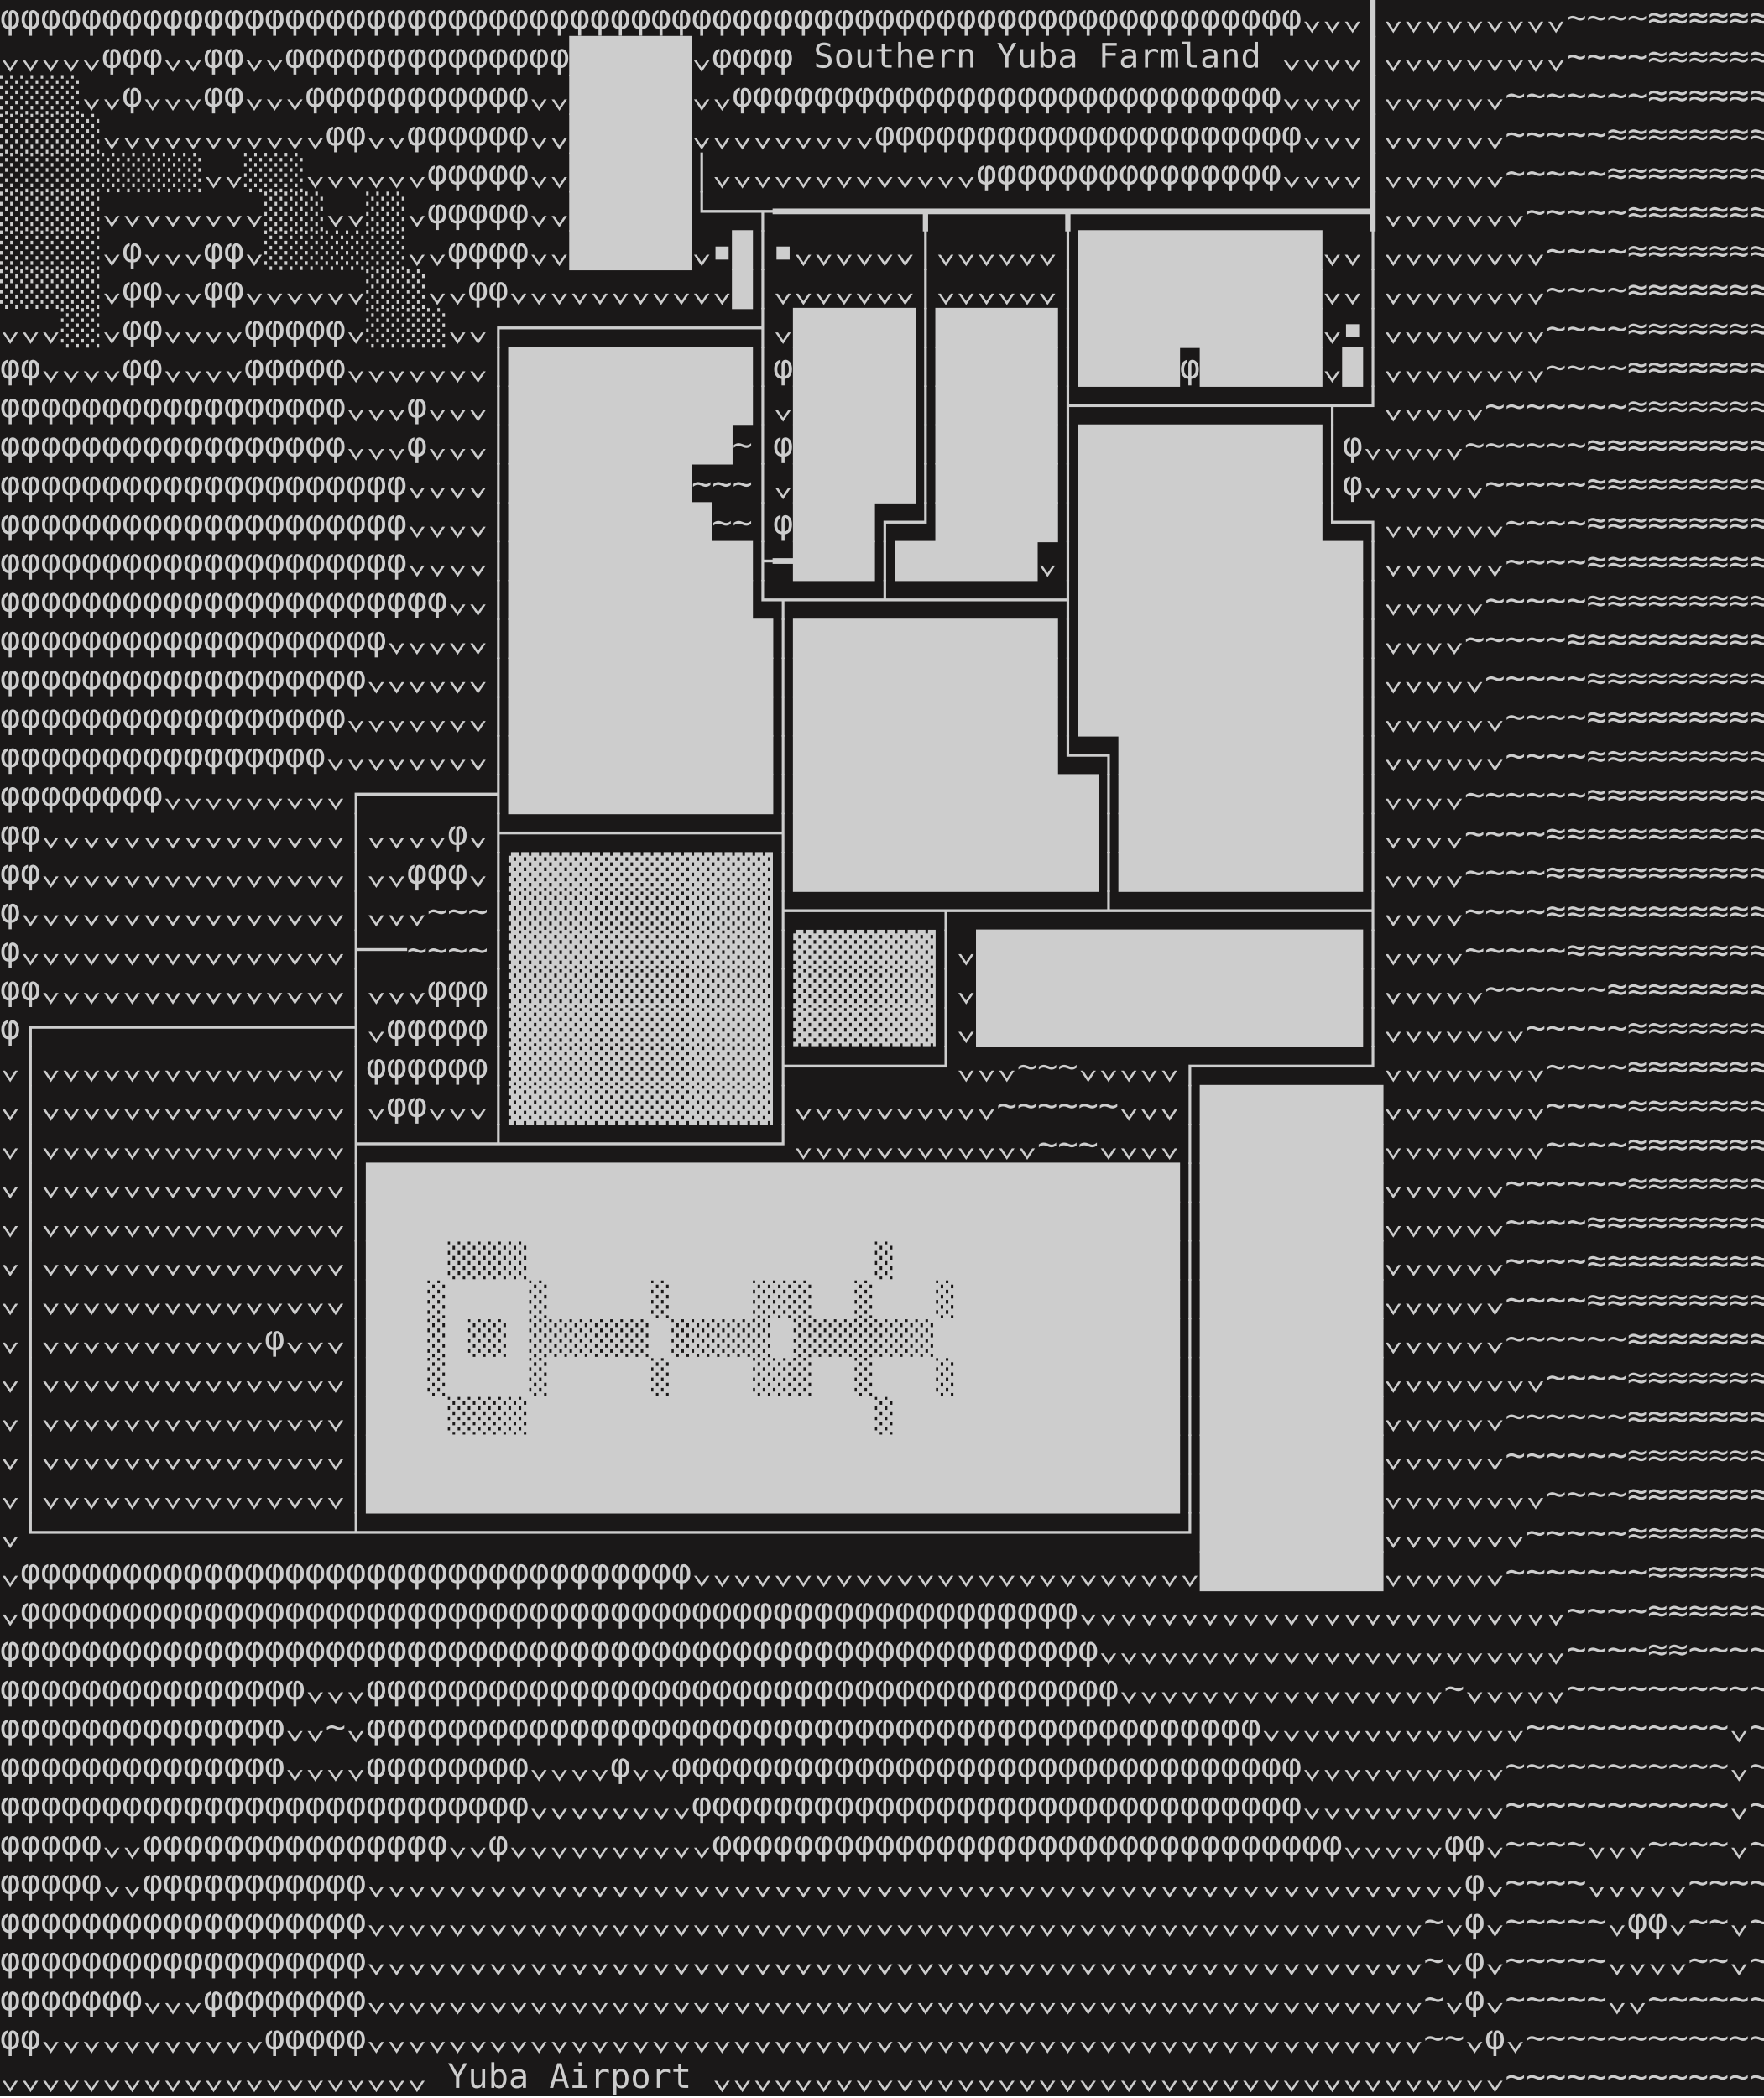
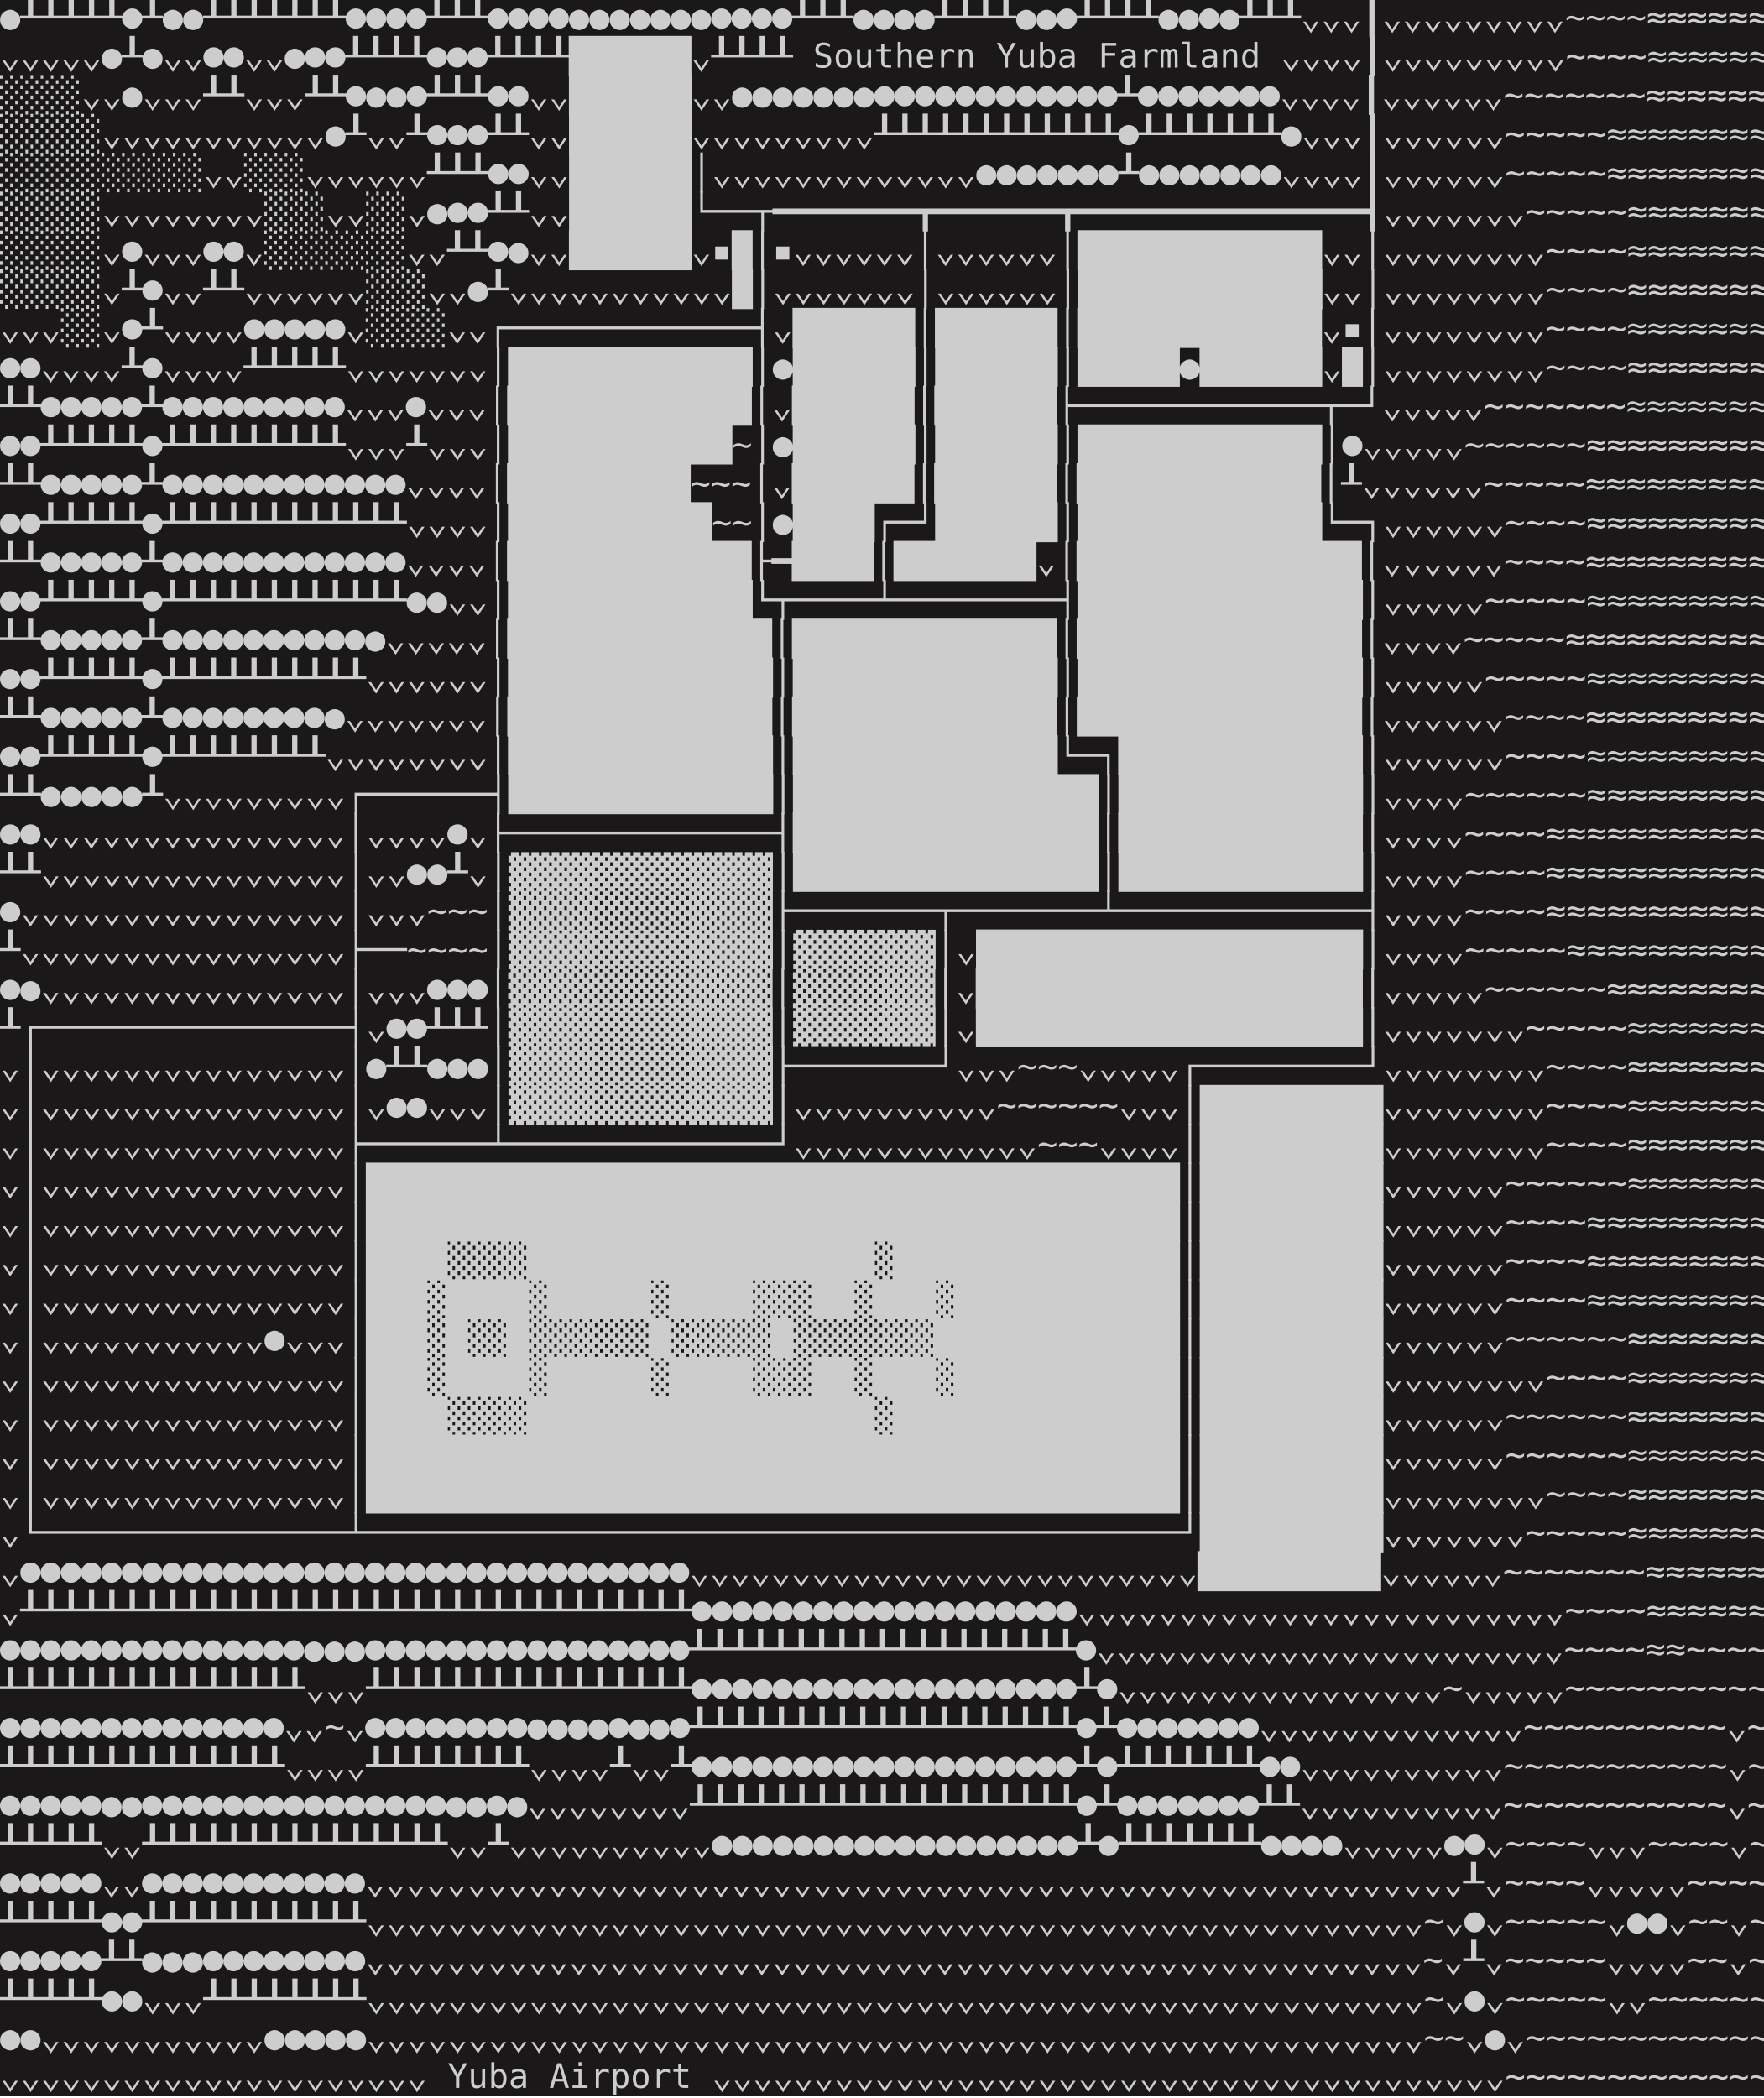
<svg xmlns="http://www.w3.org/2000/svg" version="1.1" width="522.0px" height="621.0px" viewBox="0 0 522.0 621.0" style="letter-spacing:0em;font-size:10px;font-family:'DejaVu Sans Mono';stroke:none">
  <text y="8.5" x="0.0" style="fill:#1a1818">███████████████████████████████████████████████████████████████████████████████████████</text>
  <text y="20.0" x="0.0" style="fill:#1a1818">███████████████████████████████████████████████████████████████████████████████████████</text>
  <text y="31.5" x="0.0" style="fill:#1a1818">███████████████████████████████████████████████████████████████████████████████████████</text>
  <text y="43.0" x="0.0" style="fill:#1a1818">███████████████████████████████████████████████████████████████████████████████████████</text>
  <text y="54.5" x="0.0" style="fill:#1a1818">███████████████████████████████████████████████████████████████████████████████████████</text>
  <text y="66.0" x="0.0" style="fill:#1a1818">███████████████████████████████████████████████████████████████████████████████████████</text>
  <text y="77.5" x="0.0" style="fill:#1a1818">███████████████████████████████████████████████████████████████████████████████████████</text>
  <text y="89.0" x="0.0" style="fill:#1a1818">███████████████████████████████████████████████████████████████████████████████████████</text>
  <text y="100.5" x="0.0" style="fill:#1a1818">███████████████████████████████████████████████████████████████████████████████████████</text>
  <text y="112.0" x="0.0" style="fill:#1a1818">███████████████████████████████████████████████████████████████████████████████████████</text>
  <text y="123.5" x="0.0" style="fill:#1a1818">███████████████████████████████████████████████████████████████████████████████████████</text>
  <text y="135.0" x="0.0" style="fill:#1a1818">███████████████████████████████████████████████████████████████████████████████████████</text>
  <text y="146.5" x="0.0" style="fill:#1a1818">███████████████████████████████████████████████████████████████████████████████████████</text>
  <text y="158.0" x="0.0" style="fill:#1a1818">███████████████████████████████████████████████████████████████████████████████████████</text>
  <text y="169.5" x="0.0" style="fill:#1a1818">███████████████████████████████████████████████████████████████████████████████████████</text>
  <text y="181.0" x="0.0" style="fill:#1a1818">███████████████████████████████████████████████████████████████████████████████████████</text>
  <text y="192.5" x="0.0" style="fill:#1a1818">███████████████████████████████████████████████████████████████████████████████████████</text>
  <text y="204.0" x="0.0" style="fill:#1a1818">███████████████████████████████████████████████████████████████████████████████████████</text>
  <text y="215.5" x="0.0" style="fill:#1a1818">███████████████████████████████████████████████████████████████████████████████████████</text>
  <text y="227.0" x="0.0" style="fill:#1a1818">███████████████████████████████████████████████████████████████████████████████████████</text>
  <text y="238.5" x="0.0" style="fill:#1a1818">███████████████████████████████████████████████████████████████████████████████████████</text>
  <text y="250.0" x="0.0" style="fill:#1a1818">███████████████████████████████████████████████████████████████████████████████████████</text>
  <text y="261.5" x="0.0" style="fill:#1a1818">███████████████████████████████████████████████████████████████████████████████████████</text>
  <text y="273.0" x="0.0" style="fill:#1a1818">███████████████████████████████████████████████████████████████████████████████████████</text>
  <text y="284.5" x="0.0" style="fill:#1a1818">███████████████████████████████████████████████████████████████████████████████████████</text>
  <text y="296.0" x="0.0" style="fill:#1a1818">███████████████████████████████████████████████████████████████████████████████████████</text>
  <text y="307.5" x="0.0" style="fill:#1a1818">███████████████████████████████████████████████████████████████████████████████████████</text>
  <text y="319.0" x="0.0" style="fill:#1a1818">███████████████████████████████████████████████████████████████████████████████████████</text>
  <text y="330.5" x="0.0" style="fill:#1a1818">███████████████████████████████████████████████████████████████████████████████████████</text>
  <text y="342.0" x="0.0" style="fill:#1a1818">███████████████████████████████████████████████████████████████████████████████████████</text>
  <text y="353.5" x="0.0" style="fill:#1a1818">███████████████████████████████████████████████████████████████████████████████████████</text>
  <text y="365.0" x="0.0" style="fill:#1a1818">███████████████████████████████████████████████████████████████████████████████████████</text>
  <text y="376.5" x="0.0" style="fill:#1a1818">███████████████████████████████████████████████████████████████████████████████████████</text>
  <text y="388.0" x="0.0" style="fill:#1a1818">███████████████████████████████████████████████████████████████████████████████████████</text>
  <text y="399.5" x="0.0" style="fill:#1a1818">███████████████████████████████████████████████████████████████████████████████████████</text>
  <text y="411.0" x="0.0" style="fill:#1a1818">███████████████████████████████████████████████████████████████████████████████████████</text>
  <text y="422.5" x="0.0" style="fill:#1a1818">███████████████████████████████████████████████████████████████████████████████████████</text>
  <text y="434.0" x="0.0" style="fill:#1a1818">███████████████████████████████████████████████████████████████████████████████████████</text>
  <text y="445.5" x="0.0" style="fill:#1a1818">███████████████████████████████████████████████████████████████████████████████████████</text>
  <text y="457.0" x="0.0" style="fill:#1a1818">███████████████████████████████████████████████████████████████████████████████████████</text>
  <text y="468.5" x="0.0" style="fill:#1a1818">███████████████████████████████████████████████████████████████████████████████████████</text>
  <text y="480.0" x="0.0" style="fill:#1a1818">███████████████████████████████████████████████████████████████████████████████████████</text>
  <text y="491.5" x="0.0" style="fill:#1a1818">███████████████████████████████████████████████████████████████████████████████████████</text>
  <text y="503.0" x="0.0" style="fill:#1a1818">███████████████████████████████████████████████████████████████████████████████████████</text>
  <text y="514.5" x="0.0" style="fill:#1a1818">███████████████████████████████████████████████████████████████████████████████████████</text>
  <text y="526.0" x="0.0" style="fill:#1a1818">███████████████████████████████████████████████████████████████████████████████████████</text>
  <text y="537.5" x="0.0" style="fill:#1a1818">███████████████████████████████████████████████████████████████████████████████████████</text>
  <text y="549.0" x="0.0" style="fill:#1a1818">███████████████████████████████████████████████████████████████████████████████████████</text>
  <text y="560.5" x="0.0" style="fill:#1a1818">███████████████████████████████████████████████████████████████████████████████████████</text>
  <text y="572.0" x="0.0" style="fill:#1a1818">███████████████████████████████████████████████████████████████████████████████████████</text>
  <text y="583.5" x="0.0" style="fill:#1a1818">███████████████████████████████████████████████████████████████████████████████████████</text>
  <text y="595.0" x="0.0" style="fill:#1a1818">███████████████████████████████████████████████████████████████████████████████████████</text>
  <text y="606.5" x="0.0" style="fill:#1a1818">███████████████████████████████████████████████████████████████████████████████████████</text>
  <text y="618.0" x="0.0" style="fill:#1a1818">███████████████████████████████████████████████████████████████████████████████████████</text>
-   <text y="8.5" x="0.0" style="fill:#cdcdcd">φφφφφφφφφφφφφφφφφφφφφφφφφφφφφφφφφφφφφφφφφφφφφφφφφφφφφφφφφφφφφφφφ⌄⌄⌄┃⌄⌄⌄⌄⌄⌄⌄⌄⌄~~~~≈≈≈≈≈≈</text>
-   <text y="20.0" x="0.0" style="fill:#cdcdcd">⌄⌄⌄⌄⌄φφφ⌄⌄φφ⌄⌄φφφφφφφφφφφφφφ██████⌄φφφφ Southern Yuba Farmland ⌄⌄⌄⌄┃⌄⌄⌄⌄⌄⌄⌄⌄⌄~~~~≈≈≈≈≈≈</text>
-   <text y="31.5" x="0.0" style="fill:#cdcdcd">░░░░⌄⌄φ⌄⌄⌄φφ⌄⌄⌄φφφφφφφφφφφ⌄⌄██████⌄⌄φφφφφφφφφφφφφφφφφφφφφφφφφφφ⌄⌄⌄⌄┃⌄⌄⌄⌄⌄⌄~~~~~~~≈≈≈≈≈≈</text>
-   <text y="43.0" x="0.0" style="fill:#cdcdcd">░░░░░⌄⌄⌄⌄⌄⌄⌄⌄⌄⌄⌄φφ⌄⌄φφφφφφ⌄⌄██████⌄⌄⌄⌄⌄⌄⌄⌄⌄φφφφφφφφφφφφφφφφφφφφφ⌄⌄⌄┃⌄⌄⌄⌄⌄⌄~~~~~≈≈≈≈≈≈≈≈</text>
-   <text y="54.5" x="0.0" style="fill:#cdcdcd">░░░░░░░░░░⌄⌄░░░⌄⌄⌄⌄⌄⌄φφφφφ⌄⌄██████│⌄⌄⌄⌄⌄⌄⌄⌄⌄⌄⌄⌄⌄φφφφφφφφφφφφφφφ⌄⌄⌄⌄┃⌄⌄⌄⌄⌄⌄~~~~~≈≈≈≈≈≈≈≈</text>
-   <text y="66.0" x="0.0" style="fill:#cdcdcd">░░░░░⌄⌄⌄⌄⌄⌄⌄⌄░░░⌄⌄░░⌄φφφφφ⌄⌄██████└──┬━━━━━━━┳━━━━━━┳━━━━━━━━━━━━━━┫⌄⌄⌄⌄⌄⌄⌄~~~~~≈≈≈≈≈≈≈</text>
-   <text y="77.5" x="0.0" style="fill:#cdcdcd">░░░░░⌄φ⌄⌄⌄φφ⌄░░░░░░░⌄⌄φφφφ⌄⌄██████⌄▪█│▪⌄⌄⌄⌄⌄⌄│⌄⌄⌄⌄⌄⌄│████████████⌄⌄│⌄⌄⌄⌄⌄⌄⌄⌄~~~~≈≈≈≈≈≈≈</text>
-   <text y="89.0" x="0.0" style="fill:#cdcdcd">░░░░░⌄φφ⌄⌄φφ⌄⌄⌄⌄⌄⌄░░░⌄⌄φφ⌄⌄⌄⌄⌄⌄⌄⌄⌄⌄⌄█│⌄⌄⌄⌄⌄⌄⌄│⌄⌄⌄⌄⌄⌄│████████████⌄⌄│⌄⌄⌄⌄⌄⌄⌄⌄~~~~≈≈≈≈≈≈≈</text>
-   <text y="100.5" x="0.0" style="fill:#cdcdcd">⌄⌄⌄░░⌄φφ⌄⌄⌄⌄φφφφφ⌄░░░░⌄⌄┌────────────┤⌄██████│██████│████████████⌄▪│⌄⌄⌄⌄⌄⌄⌄⌄~~~~≈≈≈≈≈≈≈</text>
-   <text y="112.0" x="0.0" style="fill:#cdcdcd">φφ⌄⌄⌄⌄φφ⌄⌄⌄⌄φφφφφ⌄⌄⌄⌄⌄⌄⌄│████████████│φ██████│██████│█████φ██████⌄█│⌄⌄⌄⌄⌄⌄⌄⌄~~~~≈≈≈≈≈≈≈</text>
-   <text y="123.5" x="0.0" style="fill:#cdcdcd">φφφφφφφφφφφφφφφφφ⌄⌄⌄φ⌄⌄⌄│████████████│⌄██████│██████├────────────┬─┘⌄⌄⌄⌄⌄~~~~~~~≈≈≈≈≈≈≈</text>
-   <text y="135.0" x="0.0" style="fill:#cdcdcd">φφφφφφφφφφφφφφφφφ⌄⌄⌄φ⌄⌄⌄│███████████~│φ██████│██████│████████████│φ⌄⌄⌄⌄⌄~~~~~~≈≈≈≈≈≈≈≈≈</text>
-   <text y="146.5" x="0.0" style="fill:#cdcdcd">φφφφφφφφφφφφφφφφφφφφ⌄⌄⌄⌄│█████████~~~│⌄██████│██████│████████████│φ⌄⌄⌄⌄⌄⌄~~~~~≈≈≈≈≈≈≈≈≈</text>
-   <text y="158.0" x="0.0" style="fill:#cdcdcd">φφφφφφφφφφφφφφφφφφφφ⌄⌄⌄⌄│██████████~~│φ████┌─┘██████│████████████└─┐⌄⌄⌄⌄⌄⌄~~~~≈≈≈≈≈≈≈≈≈</text>
-   <text y="169.5" x="0.0" style="fill:#cdcdcd">φφφφφφφφφφφφφφφφφφφφ⌄⌄⌄⌄│████████████├━████│███████⌄│██████████████│⌄⌄⌄⌄⌄⌄~~~~≈≈≈≈≈≈≈≈≈</text>
-   <text y="181.0" x="0.0" style="fill:#cdcdcd">φφφφφφφφφφφφφφφφφφφφφφ⌄⌄│████████████└┬────┴────────┤██████████████│⌄⌄⌄⌄⌄~~~~~≈≈≈≈≈≈≈≈≈</text>
-   <text y="192.5" x="0.0" style="fill:#cdcdcd">φφφφφφφφφφφφφφφφφφφ⌄⌄⌄⌄⌄│█████████████│█████████████│██████████████│⌄⌄⌄⌄~~~~~≈≈≈≈≈≈≈≈≈≈</text>
-   <text y="204.0" x="0.0" style="fill:#cdcdcd">φφφφφφφφφφφφφφφφφφ⌄⌄⌄⌄⌄⌄│█████████████│█████████████│██████████████│⌄⌄⌄⌄⌄~~~~~≈≈≈≈≈≈≈≈≈</text>
-   <text y="215.5" x="0.0" style="fill:#cdcdcd">φφφφφφφφφφφφφφφφφ⌄⌄⌄⌄⌄⌄⌄│█████████████│█████████████│██████████████│⌄⌄⌄⌄⌄⌄~~~~≈≈≈≈≈≈≈≈≈</text>
-   <text y="227.0" x="0.0" style="fill:#cdcdcd">φφφφφφφφφφφφφφφφ⌄⌄⌄⌄⌄⌄⌄⌄│█████████████│█████████████└─┐████████████│⌄⌄⌄⌄⌄⌄~~~~≈≈≈≈≈≈≈≈≈</text>
-   <text y="238.5" x="0.0" style="fill:#cdcdcd">φφφφφφφφ⌄⌄⌄⌄⌄⌄⌄⌄⌄┌──────┤█████████████│███████████████│████████████│⌄⌄⌄⌄~~~~~~≈≈≈≈≈≈≈≈≈</text>
-   <text y="250.0" x="0.0" style="fill:#cdcdcd">φφ⌄⌄⌄⌄⌄⌄⌄⌄⌄⌄⌄⌄⌄⌄⌄│⌄⌄⌄⌄φ⌄├─────────────┤███████████████│████████████│⌄⌄⌄⌄~~~~≈≈≈≈≈≈≈≈≈≈≈</text>
-   <text y="261.5" x="0.0" style="fill:#cdcdcd">φφ⌄⌄⌄⌄⌄⌄⌄⌄⌄⌄⌄⌄⌄⌄⌄│⌄⌄φφφ⌄│▓▓▓▓▓▓▓▓▓▓▓▓▓│███████████████│████████████│⌄⌄⌄⌄~~~~≈≈≈≈≈≈≈≈≈≈≈</text>
-   <text y="273.0" x="0.0" style="fill:#cdcdcd">φ⌄⌄⌄⌄⌄⌄⌄⌄⌄⌄⌄⌄⌄⌄⌄⌄│⌄⌄⌄~~~│▓▓▓▓▓▓▓▓▓▓▓▓▓├───────┬───────┴────────────┤⌄⌄⌄⌄~~~~≈≈≈≈≈≈≈≈≈≈≈</text>
-   <text y="284.5" x="0.0" style="fill:#cdcdcd">φ⌄⌄⌄⌄⌄⌄⌄⌄⌄⌄⌄⌄⌄⌄⌄⌄├──~~~~│▓▓▓▓▓▓▓▓▓▓▓▓▓│▓▓▓▓▓▓▓│⌄███████████████████│⌄⌄⌄⌄~~~~~≈≈≈≈≈≈≈≈≈≈</text>
-   <text y="296.0" x="0.0" style="fill:#cdcdcd">φφ⌄⌄⌄⌄⌄⌄⌄⌄⌄⌄⌄⌄⌄⌄⌄│⌄⌄⌄φφφ│▓▓▓▓▓▓▓▓▓▓▓▓▓│▓▓▓▓▓▓▓│⌄███████████████████│⌄⌄⌄⌄⌄~~~~~~≈≈≈≈≈≈≈≈</text>
-   <text y="307.5" x="0.0" style="fill:#cdcdcd">φ┌───────────────┤⌄φφφφφ│▓▓▓▓▓▓▓▓▓▓▓▓▓│▓▓▓▓▓▓▓│⌄███████████████████│⌄⌄⌄⌄⌄⌄⌄~~~~~≈≈≈≈≈≈≈</text>
-   <text y="319.0" x="0.0" style="fill:#cdcdcd">⌄│⌄⌄⌄⌄⌄⌄⌄⌄⌄⌄⌄⌄⌄⌄⌄│φφφφφφ│▓▓▓▓▓▓▓▓▓▓▓▓▓├───────┘⌄⌄⌄~~~⌄⌄⌄⌄⌄┌────────┘⌄⌄⌄⌄⌄⌄⌄⌄~~~~≈≈≈≈≈≈≈</text>
-   <text y="330.5" x="0.0" style="fill:#cdcdcd">⌄│⌄⌄⌄⌄⌄⌄⌄⌄⌄⌄⌄⌄⌄⌄⌄│⌄φφ⌄⌄⌄│▓▓▓▓▓▓▓▓▓▓▓▓▓│⌄⌄⌄⌄⌄⌄⌄⌄⌄⌄~~~~~~⌄⌄⌄│█████████⌄⌄⌄⌄⌄⌄⌄⌄~~~~≈≈≈≈≈≈≈</text>
+   <text y="8.5" x="0.0" style="fill:#cdcdcd">●┸┸┸┸┸⬤┸●●┸┸┸┸┸┸┸⬤⬤⬤⬤┸┸┸⬤⬤⬤⬤●●●●●●●⬤⬤⬤⬤┸┸┸●●●●┸┸┸┸●●⬤┸┸┸┸●●⬤●┸┸┸⌄⌄⌄┃⌄⌄⌄⌄⌄⌄⌄⌄⌄~~~~≈≈≈≈≈≈</text>
+   <text y="20.0" x="0.0" style="fill:#cdcdcd">⌄⌄⌄⌄⌄●┸●⌄⌄⬤⬤⌄⌄●⬤⬤┸┸┸┸⬤⬤⬤┸┸┸┸██████⌄┸┸┸┸ Southern Yuba Farmland ⌄⌄⌄⌄┃⌄⌄⌄⌄⌄⌄⌄⌄⌄~~~~≈≈≈≈≈≈</text>
+   <text y="31.5" x="0.0" style="fill:#cdcdcd">░░░░⌄⌄●⌄⌄⌄┸┸⌄⌄⌄┸┸⬤●●⬤┸┸┸⬤⬤⌄⌄██████⌄⌄●●●●●●●⬤⬤⬤⬤⬤⬤⬤⬤⬤⬤⬤⬤┸⬤⬤⬤⬤⬤⬤⬤⌄⌄⌄⌄┃⌄⌄⌄⌄⌄⌄~~~~~~~≈≈≈≈≈≈</text>
+   <text y="43.0" x="0.0" style="fill:#cdcdcd">░░░░░⌄⌄⌄⌄⌄⌄⌄⌄⌄⌄⌄●┸⌄⌄┸⬤⬤⬤┸┸⌄⌄██████⌄⌄⌄⌄⌄⌄⌄⌄⌄┸┸┸┸┸┸┸┸┸┸┸┸⬤┸┸┸┸┸┸┸●⌄⌄⌄┃⌄⌄⌄⌄⌄⌄~~~~~≈≈≈≈≈≈≈≈</text>
+   <text y="54.5" x="0.0" style="fill:#cdcdcd">░░░░░░░░░░⌄⌄░░░⌄⌄⌄⌄⌄⌄┸┸┸⬤⬤⌄⌄██████│⌄⌄⌄⌄⌄⌄⌄⌄⌄⌄⌄⌄⌄●●●●●●●┸●●●●●●●⌄⌄⌄⌄┃⌄⌄⌄⌄⌄⌄~~~~~≈≈≈≈≈≈≈≈</text>
+   <text y="66.0" x="0.0" style="fill:#cdcdcd">░░░░░⌄⌄⌄⌄⌄⌄⌄⌄░░░⌄⌄░░⌄●⬤⬤┸┸⌄⌄██████└──┬━━━━━━━┳━━━━━━┳━━━━━━━━━━━━━━┫⌄⌄⌄⌄⌄⌄⌄~~~~~≈≈≈≈≈≈≈</text>
+   <text y="77.5" x="0.0" style="fill:#cdcdcd">░░░░░⌄⬤⌄⌄⌄⬤⬤⌄░░░░░░░⌄⌄┸┸⬤●⌄⌄██████⌄▪█│▪⌄⌄⌄⌄⌄⌄│⌄⌄⌄⌄⌄⌄│████████████⌄⌄│⌄⌄⌄⌄⌄⌄⌄⌄~~~~≈≈≈≈≈≈≈</text>
+   <text y="89.0" x="0.0" style="fill:#cdcdcd">░░░░░⌄┸⬤⌄⌄┸┸⌄⌄⌄⌄⌄⌄░░░⌄⌄●┸⌄⌄⌄⌄⌄⌄⌄⌄⌄⌄⌄█│⌄⌄⌄⌄⌄⌄⌄│⌄⌄⌄⌄⌄⌄│████████████⌄⌄│⌄⌄⌄⌄⌄⌄⌄⌄~~~~≈≈≈≈≈≈≈</text>
+   <text y="100.5" x="0.0" style="fill:#cdcdcd">⌄⌄⌄░░⌄⬤┸⌄⌄⌄⌄⬤⬤⬤⬤⬤⌄░░░░⌄⌄┌────────────┤⌄██████│██████│████████████⌄▪│⌄⌄⌄⌄⌄⌄⌄⌄~~~~≈≈≈≈≈≈≈</text>
+   <text y="112.0" x="0.0" style="fill:#cdcdcd">⬤⬤⌄⌄⌄⌄┸⬤⌄⌄⌄⌄┸┸┸┸┸⌄⌄⌄⌄⌄⌄⌄│████████████│●██████│██████│█████●██████⌄█│⌄⌄⌄⌄⌄⌄⌄⌄~~~~≈≈≈≈≈≈≈</text>
+   <text y="123.5" x="0.0" style="fill:#cdcdcd">┸┸⬤⬤⬤⬤⬤┸⬤⬤⬤⬤⬤⬤⬤⬤⬤⌄⌄⌄⬤⌄⌄⌄│████████████│⌄██████│██████├────────────┬─┘⌄⌄⌄⌄⌄~~~~~~~≈≈≈≈≈≈≈</text>
+   <text y="135.0" x="0.0" style="fill:#cdcdcd">⬤⬤┸┸┸┸┸⬤┸┸┸┸┸┸┸┸┸⌄⌄⌄┸⌄⌄⌄│███████████~│●██████│██████│████████████│⬤⌄⌄⌄⌄⌄~~~~~~≈≈≈≈≈≈≈≈≈</text>
+   <text y="146.5" x="0.0" style="fill:#cdcdcd">┸┸⬤⬤⬤⬤⬤┸⬤⬤⬤⬤⬤⬤⬤⬤⬤⬤⬤⬤⌄⌄⌄⌄│█████████~~~│⌄██████│██████│████████████│┸⌄⌄⌄⌄⌄⌄~~~~~≈≈≈≈≈≈≈≈≈</text>
+   <text y="158.0" x="0.0" style="fill:#cdcdcd">⬤⬤┸┸┸┸┸⬤┸┸┸┸┸┸┸┸┸┸┸┸⌄⌄⌄⌄│██████████~~│●████┌─┘██████│████████████└─┐⌄⌄⌄⌄⌄⌄~~~~≈≈≈≈≈≈≈≈≈</text>
+   <text y="169.5" x="0.0" style="fill:#cdcdcd">┸┸⬤⬤⬤⬤⬤┸⬤⬤⬤⬤⬤⬤⬤⬤⬤⬤⬤⬤⌄⌄⌄⌄│████████████├━████│███████⌄│██████████████│⌄⌄⌄⌄⌄⌄~~~~≈≈≈≈≈≈≈≈≈</text>
+   <text y="181.0" x="0.0" style="fill:#cdcdcd">⬤⬤┸┸┸┸┸⬤┸┸┸┸┸┸┸┸┸┸┸┸●●⌄⌄│████████████└┬────┴────────┤██████████████│⌄⌄⌄⌄⌄~~~~~≈≈≈≈≈≈≈≈≈</text>
+   <text y="192.5" x="0.0" style="fill:#cdcdcd">┸┸⬤⬤⬤⬤⬤┸⬤⬤⬤⬤⬤⬤⬤⬤⬤⬤●⌄⌄⌄⌄⌄│█████████████│█████████████│██████████████│⌄⌄⌄⌄~~~~~≈≈≈≈≈≈≈≈≈≈</text>
+   <text y="204.0" x="0.0" style="fill:#cdcdcd">⬤⬤┸┸┸┸┸⬤┸┸┸┸┸┸┸┸┸┸⌄⌄⌄⌄⌄⌄│█████████████│█████████████│██████████████│⌄⌄⌄⌄⌄~~~~~≈≈≈≈≈≈≈≈≈</text>
+   <text y="215.5" x="0.0" style="fill:#cdcdcd">┸┸⬤⬤⬤⬤⬤┸⬤⬤⬤⬤⬤⬤⬤⬤●⌄⌄⌄⌄⌄⌄⌄│█████████████│█████████████│██████████████│⌄⌄⌄⌄⌄⌄~~~~≈≈≈≈≈≈≈≈≈</text>
+   <text y="227.0" x="0.0" style="fill:#cdcdcd">⬤⬤┸┸┸┸┸⬤┸┸┸┸┸┸┸┸⌄⌄⌄⌄⌄⌄⌄⌄│█████████████│█████████████└─┐████████████│⌄⌄⌄⌄⌄⌄~~~~≈≈≈≈≈≈≈≈≈</text>
+   <text y="238.5" x="0.0" style="fill:#cdcdcd">┸┸●●●●●┸⌄⌄⌄⌄⌄⌄⌄⌄⌄┌──────┤█████████████│███████████████│████████████│⌄⌄⌄⌄~~~~~~≈≈≈≈≈≈≈≈≈</text>
+   <text y="250.0" x="0.0" style="fill:#cdcdcd">⬤⬤⌄⌄⌄⌄⌄⌄⌄⌄⌄⌄⌄⌄⌄⌄⌄│⌄⌄⌄⌄⬤⌄├─────────────┤███████████████│████████████│⌄⌄⌄⌄~~~~≈≈≈≈≈≈≈≈≈≈≈</text>
+   <text y="261.5" x="0.0" style="fill:#cdcdcd">┸┸⌄⌄⌄⌄⌄⌄⌄⌄⌄⌄⌄⌄⌄⌄⌄│⌄⌄●●┸⌄│▓▓▓▓▓▓▓▓▓▓▓▓▓│███████████████│████████████│⌄⌄⌄⌄~~~~≈≈≈≈≈≈≈≈≈≈≈</text>
+   <text y="273.0" x="0.0" style="fill:#cdcdcd">⬤⌄⌄⌄⌄⌄⌄⌄⌄⌄⌄⌄⌄⌄⌄⌄⌄│⌄⌄⌄~~~│▓▓▓▓▓▓▓▓▓▓▓▓▓├───────┬───────┴────────────┤⌄⌄⌄⌄~~~~≈≈≈≈≈≈≈≈≈≈≈</text>
+   <text y="284.5" x="0.0" style="fill:#cdcdcd">┸⌄⌄⌄⌄⌄⌄⌄⌄⌄⌄⌄⌄⌄⌄⌄⌄├──~~~~│▓▓▓▓▓▓▓▓▓▓▓▓▓│▓▓▓▓▓▓▓│⌄███████████████████│⌄⌄⌄⌄~~~~~≈≈≈≈≈≈≈≈≈≈</text>
+   <text y="296.0" x="0.0" style="fill:#cdcdcd">⬤●⌄⌄⌄⌄⌄⌄⌄⌄⌄⌄⌄⌄⌄⌄⌄│⌄⌄⌄⬤⬤⬤│▓▓▓▓▓▓▓▓▓▓▓▓▓│▓▓▓▓▓▓▓│⌄███████████████████│⌄⌄⌄⌄⌄~~~~~~≈≈≈≈≈≈≈≈</text>
+   <text y="307.5" x="0.0" style="fill:#cdcdcd">┸┌───────────────┤⌄⬤⬤┸┸┸│▓▓▓▓▓▓▓▓▓▓▓▓▓│▓▓▓▓▓▓▓│⌄███████████████████│⌄⌄⌄⌄⌄⌄⌄~~~~~≈≈≈≈≈≈≈</text>
+   <text y="319.0" x="0.0" style="fill:#cdcdcd">⌄│⌄⌄⌄⌄⌄⌄⌄⌄⌄⌄⌄⌄⌄⌄⌄│●┸┸●●●│▓▓▓▓▓▓▓▓▓▓▓▓▓├───────┘⌄⌄⌄~~~⌄⌄⌄⌄⌄┌────────┘⌄⌄⌄⌄⌄⌄⌄⌄~~~~≈≈≈≈≈≈≈</text>
+   <text y="330.5" x="0.0" style="fill:#cdcdcd">⌄│⌄⌄⌄⌄⌄⌄⌄⌄⌄⌄⌄⌄⌄⌄⌄│⌄●●⌄⌄⌄│▓▓▓▓▓▓▓▓▓▓▓▓▓│⌄⌄⌄⌄⌄⌄⌄⌄⌄⌄~~~~~~⌄⌄⌄│█████████⌄⌄⌄⌄⌄⌄⌄⌄~~~~≈≈≈≈≈≈≈</text>
  <text y="342.0" x="0.0" style="fill:#cdcdcd">⌄│⌄⌄⌄⌄⌄⌄⌄⌄⌄⌄⌄⌄⌄⌄⌄├──────┴─────────────┘⌄⌄⌄⌄⌄⌄⌄⌄⌄⌄⌄⌄~~~⌄⌄⌄⌄│█████████⌄⌄⌄⌄⌄⌄⌄⌄~~~~≈≈≈≈≈≈≈</text>
  <text y="353.5" x="0.0" style="fill:#cdcdcd">⌄│⌄⌄⌄⌄⌄⌄⌄⌄⌄⌄⌄⌄⌄⌄⌄│████████████████████████████████████████│█████████⌄⌄⌄⌄⌄⌄~~~~~~≈≈≈≈≈≈≈</text>
  <text y="365.0" x="0.0" style="fill:#cdcdcd">⌄│⌄⌄⌄⌄⌄⌄⌄⌄⌄⌄⌄⌄⌄⌄⌄│████████████████████████████████████████│█████████⌄⌄⌄⌄⌄⌄~~~~≈≈≈≈≈≈≈≈≈</text>
  <text y="376.5" x="0.0" style="fill:#cdcdcd">⌄│⌄⌄⌄⌄⌄⌄⌄⌄⌄⌄⌄⌄⌄⌄⌄│████▓▓▓▓█████████████████▓██████████████│█████████⌄⌄⌄⌄⌄⌄~~~~≈≈≈≈≈≈≈≈≈</text>
  <text y="388.0" x="0.0" style="fill:#cdcdcd">⌄│⌄⌄⌄⌄⌄⌄⌄⌄⌄⌄⌄⌄⌄⌄⌄│███▓████▓█████▓████▓▓▓██▓███▓███████████│█████████⌄⌄⌄⌄⌄⌄~~~~≈≈≈≈≈≈≈≈≈</text>
-   <text y="399.5" x="0.0" style="fill:#cdcdcd">⌄│⌄⌄⌄⌄⌄⌄⌄⌄⌄⌄⌄φ⌄⌄⌄│███▓█▓▓█▓▓▓▓▓▓█▓▓▓▓▓█▓▓▓▓▓▓▓████████████│█████████⌄⌄⌄⌄⌄⌄~~~~~~≈≈≈≈≈≈≈</text>
+   <text y="399.5" x="0.0" style="fill:#cdcdcd">⌄│⌄⌄⌄⌄⌄⌄⌄⌄⌄⌄⌄●⌄⌄⌄│███▓█▓▓█▓▓▓▓▓▓█▓▓▓▓▓█▓▓▓▓▓▓▓████████████│█████████⌄⌄⌄⌄⌄⌄~~~~~~≈≈≈≈≈≈≈</text>
  <text y="411.0" x="0.0" style="fill:#cdcdcd">⌄│⌄⌄⌄⌄⌄⌄⌄⌄⌄⌄⌄⌄⌄⌄⌄│███▓████▓█████▓████▓▓▓██▓███▓███████████│█████████⌄⌄⌄⌄⌄⌄⌄⌄~~~~≈≈≈≈≈≈≈</text>
  <text y="422.5" x="0.0" style="fill:#cdcdcd">⌄│⌄⌄⌄⌄⌄⌄⌄⌄⌄⌄⌄⌄⌄⌄⌄│████▓▓▓▓█████████████████▓██████████████│█████████⌄⌄⌄⌄⌄⌄~~~~~~≈≈≈≈≈≈≈</text>
  <text y="434.0" x="0.0" style="fill:#cdcdcd">⌄│⌄⌄⌄⌄⌄⌄⌄⌄⌄⌄⌄⌄⌄⌄⌄│████████████████████████████████████████│█████████⌄⌄⌄⌄⌄⌄~~~~~~≈≈≈≈≈≈≈</text>
  <text y="445.5" x="0.0" style="fill:#cdcdcd">⌄│⌄⌄⌄⌄⌄⌄⌄⌄⌄⌄⌄⌄⌄⌄⌄│████████████████████████████████████████│█████████⌄⌄⌄⌄⌄⌄⌄⌄~~~~≈≈≈≈≈≈≈</text>
  <text y="457.0" x="0.0" style="fill:#cdcdcd">⌄└───────────────┴────────────────────────────────────────┘█████████⌄⌄⌄⌄⌄⌄⌄~~~~~≈≈≈≈≈≈≈</text>
-   <text y="468.5" x="0.0" style="fill:#cdcdcd">⌄φφφφφφφφφφφφφφφφφφφφφφφφφφφφφφφφφ⌄⌄⌄⌄⌄⌄⌄⌄⌄⌄⌄⌄⌄⌄⌄⌄⌄⌄⌄⌄⌄⌄⌄⌄⌄█████████⌄⌄⌄⌄⌄⌄~~~~~~~≈≈≈≈≈≈</text>
-   <text y="480.0" x="0.0" style="fill:#cdcdcd">⌄φφφφφφφφφφφφφφφφφφφφφφφφφφφφφφφφφφφφφφφφφφφφφφφφφφφφ⌄⌄⌄⌄⌄⌄⌄⌄⌄⌄⌄⌄⌄⌄⌄⌄⌄⌄⌄⌄⌄⌄⌄⌄~~~~≈≈≈≈≈≈</text>
-   <text y="491.5" x="0.0" style="fill:#cdcdcd">φφφφφφφφφφφφφφφφφφφφφφφφφφφφφφφφφφφφφφφφφφφφφφφφφφφφφφ⌄⌄⌄⌄⌄⌄⌄⌄⌄⌄⌄⌄⌄⌄⌄⌄⌄⌄⌄⌄⌄⌄⌄~~~~≈≈~~~~</text>
-   <text y="503.0" x="0.0" style="fill:#cdcdcd">φφφφφφφφφφφφφφφ⌄⌄⌄φφφφφφφφφφφφφφφφφφφφφφφφφφφφφφφφφφφφφ⌄⌄⌄⌄⌄⌄⌄⌄⌄⌄⌄⌄⌄⌄⌄⌄~⌄⌄⌄⌄⌄~~~~~~~~~~</text>
-   <text y="514.5" x="0.0" style="fill:#cdcdcd">φφφφφφφφφφφφφφ⌄⌄~⌄φφφφφφφφφφφφφφφφφφφφφφφφφφφφφφφφφφφφφφφφφφφφ⌄⌄⌄⌄⌄⌄⌄⌄⌄⌄⌄⌄⌄~~~~~~~~~~⌄~</text>
-   <text y="526.0" x="0.0" style="fill:#cdcdcd">φφφφφφφφφφφφφφ⌄⌄⌄⌄φφφφφφφφ⌄⌄⌄⌄φ⌄⌄φφφφφφφφφφφφφφφφφφφφφφφφφφφφφφφ⌄⌄⌄⌄⌄⌄⌄⌄⌄⌄~~~~~~~~~~~⌄~</text>
-   <text y="537.5" x="0.0" style="fill:#cdcdcd">φφφφφφφφφφφφφφφφφφφφφφφφφφ⌄⌄⌄⌄⌄⌄⌄⌄φφφφφφφφφφφφφφφφφφφφφφφφφφφφφφ⌄⌄⌄⌄⌄⌄⌄⌄⌄⌄~~~~~~~~~~~⌄~</text>
-   <text y="549.0" x="0.0" style="fill:#cdcdcd">φφφφφ⌄⌄φφφφφφφφφφφφφφφ⌄⌄φ⌄⌄⌄⌄⌄⌄⌄⌄⌄⌄φφφφφφφφφφφφφφφφφφφφφφφφφφφφφφφ⌄⌄⌄⌄⌄φφ⌄~~~~⌄⌄⌄~~~~⌄~</text>
-   <text y="560.5" x="0.0" style="fill:#cdcdcd">φφφφφ⌄⌄φφφφφφφφφφφ⌄⌄⌄⌄⌄⌄⌄⌄⌄⌄⌄⌄⌄⌄⌄⌄⌄⌄⌄⌄⌄⌄⌄⌄⌄⌄⌄⌄⌄⌄⌄⌄⌄⌄⌄⌄⌄⌄⌄⌄⌄⌄⌄⌄⌄⌄⌄⌄⌄⌄⌄⌄⌄⌄φ⌄~~~~⌄⌄⌄⌄⌄~~~~</text>
-   <text y="572.0" x="0.0" style="fill:#cdcdcd">φφφφφφφφφφφφφφφφφφ⌄⌄⌄⌄⌄⌄⌄⌄⌄⌄⌄⌄⌄⌄⌄⌄⌄⌄⌄⌄⌄⌄⌄⌄⌄⌄⌄⌄⌄⌄⌄⌄⌄⌄⌄⌄⌄⌄⌄⌄⌄⌄⌄⌄⌄⌄⌄⌄⌄⌄⌄⌄~⌄φ⌄~~~~~⌄φφ⌄~~⌄~</text>
-   <text y="583.5" x="0.0" style="fill:#cdcdcd">φφφφφφφφφφφφφφφφφφ⌄⌄⌄⌄⌄⌄⌄⌄⌄⌄⌄⌄⌄⌄⌄⌄⌄⌄⌄⌄⌄⌄⌄⌄⌄⌄⌄⌄⌄⌄⌄⌄⌄⌄⌄⌄⌄⌄⌄⌄⌄⌄⌄⌄⌄⌄⌄⌄⌄⌄⌄⌄~⌄φ⌄~~~~~⌄⌄⌄⌄~~⌄~</text>
-   <text y="595.0" x="0.0" style="fill:#cdcdcd">φφφφφφφ⌄⌄⌄φφφφφφφφ⌄⌄⌄⌄⌄⌄⌄⌄⌄⌄⌄⌄⌄⌄⌄⌄⌄⌄⌄⌄⌄⌄⌄⌄⌄⌄⌄⌄⌄⌄⌄⌄⌄⌄⌄⌄⌄⌄⌄⌄⌄⌄⌄⌄⌄⌄⌄⌄⌄⌄⌄⌄~⌄φ⌄~~~~~⌄⌄~~~~~~</text>
-   <text y="606.5" x="0.0" style="fill:#cdcdcd">φφ⌄⌄⌄⌄⌄⌄⌄⌄⌄⌄⌄φφφφφ⌄⌄⌄⌄⌄⌄⌄⌄⌄⌄⌄⌄⌄⌄⌄⌄⌄⌄⌄⌄⌄⌄⌄⌄⌄⌄⌄⌄⌄⌄⌄⌄⌄⌄⌄⌄⌄⌄⌄⌄⌄⌄⌄⌄⌄⌄⌄⌄⌄⌄⌄⌄~~⌄φ⌄~~~~~~~~~~~~</text>
+   <text y="468.5" x="0.0" style="fill:#cdcdcd">⌄⬤⬤⬤⬤⬤⬤⬤⬤⬤⬤⬤⬤⬤⬤⬤⬤⬤⬤⬤⬤⬤⬤⬤⬤⬤⬤⬤⬤⬤⬤⬤⬤⬤⌄⌄⌄⌄⌄⌄⌄⌄⌄⌄⌄⌄⌄⌄⌄⌄⌄⌄⌄⌄⌄⌄⌄⌄⌄█████████⌄⌄⌄⌄⌄⌄~~~~~~~≈≈≈≈≈≈</text>
+   <text y="480.0" x="0.0" style="fill:#cdcdcd">⌄┸┸┸┸┸┸┸┸┸┸┸┸┸┸┸┸┸┸┸┸┸┸┸┸┸┸┸┸┸┸┸┸┸⬤⬤⬤⬤⬤⬤⬤⬤⬤⬤⬤⬤⬤⬤⬤⬤⬤⬤⬤⌄⌄⌄⌄⌄⌄⌄⌄⌄⌄⌄⌄⌄⌄⌄⌄⌄⌄⌄⌄⌄⌄⌄⌄~~~~≈≈≈≈≈≈</text>
+   <text y="491.5" x="0.0" style="fill:#cdcdcd">⬤⬤⬤⬤⬤⬤⬤⬤⬤⬤⬤⬤⬤⬤⬤●●●⬤⬤⬤⬤⬤⬤⬤⬤⬤⬤⬤⬤⬤⬤⬤⬤┸┸┸┸┸┸┸┸┸┸┸┸┸┸┸┸┸┸┸⬤⌄⌄⌄⌄⌄⌄⌄⌄⌄⌄⌄⌄⌄⌄⌄⌄⌄⌄⌄⌄⌄⌄⌄~~~~≈≈~~~~</text>
+   <text y="503.0" x="0.0" style="fill:#cdcdcd">┸┸┸┸┸┸┸┸┸┸┸┸┸┸┸⌄⌄⌄┸┸┸┸┸┸┸┸┸┸┸┸┸┸┸┸⬤⬤⬤⬤⬤⬤⬤⬤⬤⬤⬤⬤⬤⬤⬤⬤⬤⬤⬤┸⬤⌄⌄⌄⌄⌄⌄⌄⌄⌄⌄⌄⌄⌄⌄⌄⌄~⌄⌄⌄⌄⌄~~~~~~~~~~</text>
+   <text y="514.5" x="0.0" style="fill:#cdcdcd">⬤⬤⬤⬤⬤⬤⬤⬤⬤⬤⬤⬤⬤⬤⌄⌄~⌄⬤⬤⬤⬤⬤⬤⬤⬤●●●●⬤●●⬤┸┸┸┸┸┸┸┸┸┸┸┸┸┸┸┸┸┸┸⬤┸⬤⬤⬤⬤⬤⬤⬤⌄⌄⌄⌄⌄⌄⌄⌄⌄⌄⌄⌄⌄~~~~~~~~~~⌄~</text>
+   <text y="526.0" x="0.0" style="fill:#cdcdcd">┸┸┸┸┸┸┸┸┸┸┸┸┸┸⌄⌄⌄⌄┸┸┸┸┸┸┸┸⌄⌄⌄⌄┸⌄⌄┸⬤⬤⬤⬤⬤⬤⬤⬤⬤⬤⬤⬤⬤⬤⬤⬤⬤⬤⬤┸⬤┸┸┸┸┸┸┸⬤⬤⌄⌄⌄⌄⌄⌄⌄⌄⌄⌄~~~~~~~~~~~⌄~</text>
+   <text y="537.5" x="0.0" style="fill:#cdcdcd">⬤⬤⬤⬤⬤●●⬤⬤⬤⬤⬤⬤⬤⬤⬤⬤⬤⬤⬤⬤⬤●●⬤●⌄⌄⌄⌄⌄⌄⌄⌄┸┸┸┸┸┸┸┸┸┸┸┸┸┸┸┸┸┸┸⬤┸⬤⬤⬤⬤⬤⬤⬤┸┸⌄⌄⌄⌄⌄⌄⌄⌄⌄⌄~~~~~~~~~~~⌄~</text>
+   <text y="549.0" x="0.0" style="fill:#cdcdcd">┸┸┸┸┸⌄⌄┸┸┸┸┸┸┸┸┸┸┸┸┸┸┸⌄⌄┸⌄⌄⌄⌄⌄⌄⌄⌄⌄⌄●●●●●●●●●●●●●●●●●●┸●┸┸┸┸┸┸┸●●●●⌄⌄⌄⌄⌄●⬤⌄~~~~⌄⌄⌄~~~~⌄~</text>
+   <text y="560.5" x="0.0" style="fill:#cdcdcd">⬤⬤⬤⬤⬤⌄⌄⬤⬤⬤⬤⬤⬤⬤⬤⬤⬤⬤⌄⌄⌄⌄⌄⌄⌄⌄⌄⌄⌄⌄⌄⌄⌄⌄⌄⌄⌄⌄⌄⌄⌄⌄⌄⌄⌄⌄⌄⌄⌄⌄⌄⌄⌄⌄⌄⌄⌄⌄⌄⌄⌄⌄⌄⌄⌄⌄⌄⌄⌄⌄⌄⌄┸⌄~~~~⌄⌄⌄⌄⌄~~~~</text>
+   <text y="572.0" x="0.0" style="fill:#cdcdcd">┸┸┸┸┸⬤⬤┸┸┸┸┸┸┸┸┸┸┸⌄⌄⌄⌄⌄⌄⌄⌄⌄⌄⌄⌄⌄⌄⌄⌄⌄⌄⌄⌄⌄⌄⌄⌄⌄⌄⌄⌄⌄⌄⌄⌄⌄⌄⌄⌄⌄⌄⌄⌄⌄⌄⌄⌄⌄⌄⌄⌄⌄⌄⌄⌄~⌄⬤⌄~~~~~⌄●●⌄~~⌄~</text>
+   <text y="583.5" x="0.0" style="fill:#cdcdcd">⬤⬤⬤⬤⬤┸┸●●●⬤⬤⬤⬤⬤⬤⬤⬤⌄⌄⌄⌄⌄⌄⌄⌄⌄⌄⌄⌄⌄⌄⌄⌄⌄⌄⌄⌄⌄⌄⌄⌄⌄⌄⌄⌄⌄⌄⌄⌄⌄⌄⌄⌄⌄⌄⌄⌄⌄⌄⌄⌄⌄⌄⌄⌄⌄⌄⌄⌄~⌄┸⌄~~~~~⌄⌄⌄⌄~~⌄~</text>
+   <text y="595.0" x="0.0" style="fill:#cdcdcd">┸┸┸┸┸●●⌄⌄⌄┸┸┸┸┸┸┸┸⌄⌄⌄⌄⌄⌄⌄⌄⌄⌄⌄⌄⌄⌄⌄⌄⌄⌄⌄⌄⌄⌄⌄⌄⌄⌄⌄⌄⌄⌄⌄⌄⌄⌄⌄⌄⌄⌄⌄⌄⌄⌄⌄⌄⌄⌄⌄⌄⌄⌄⌄⌄~⌄●⌄~~~~~⌄⌄~~~~~~</text>
+   <text y="606.5" x="0.0" style="fill:#cdcdcd">●●⌄⌄⌄⌄⌄⌄⌄⌄⌄⌄⌄●●●●●⌄⌄⌄⌄⌄⌄⌄⌄⌄⌄⌄⌄⌄⌄⌄⌄⌄⌄⌄⌄⌄⌄⌄⌄⌄⌄⌄⌄⌄⌄⌄⌄⌄⌄⌄⌄⌄⌄⌄⌄⌄⌄⌄⌄⌄⌄⌄⌄⌄⌄⌄⌄~~⌄●⌄~~~~~~~~~~~~</text>
  <text y="618.0" x="0.0" style="fill:#cdcdcd">⌄⌄⌄⌄⌄⌄⌄⌄⌄⌄⌄⌄⌄⌄⌄⌄⌄⌄⌄⌄⌄ Yuba Airport ⌄⌄⌄⌄⌄⌄⌄⌄⌄⌄⌄⌄⌄⌄⌄⌄⌄⌄⌄⌄⌄⌄⌄⌄⌄⌄⌄⌄⌄⌄⌄⌄⌄⌄⌄⌄⌄⌄⌄~~~~~~~~~~~~~</text>
</svg>
